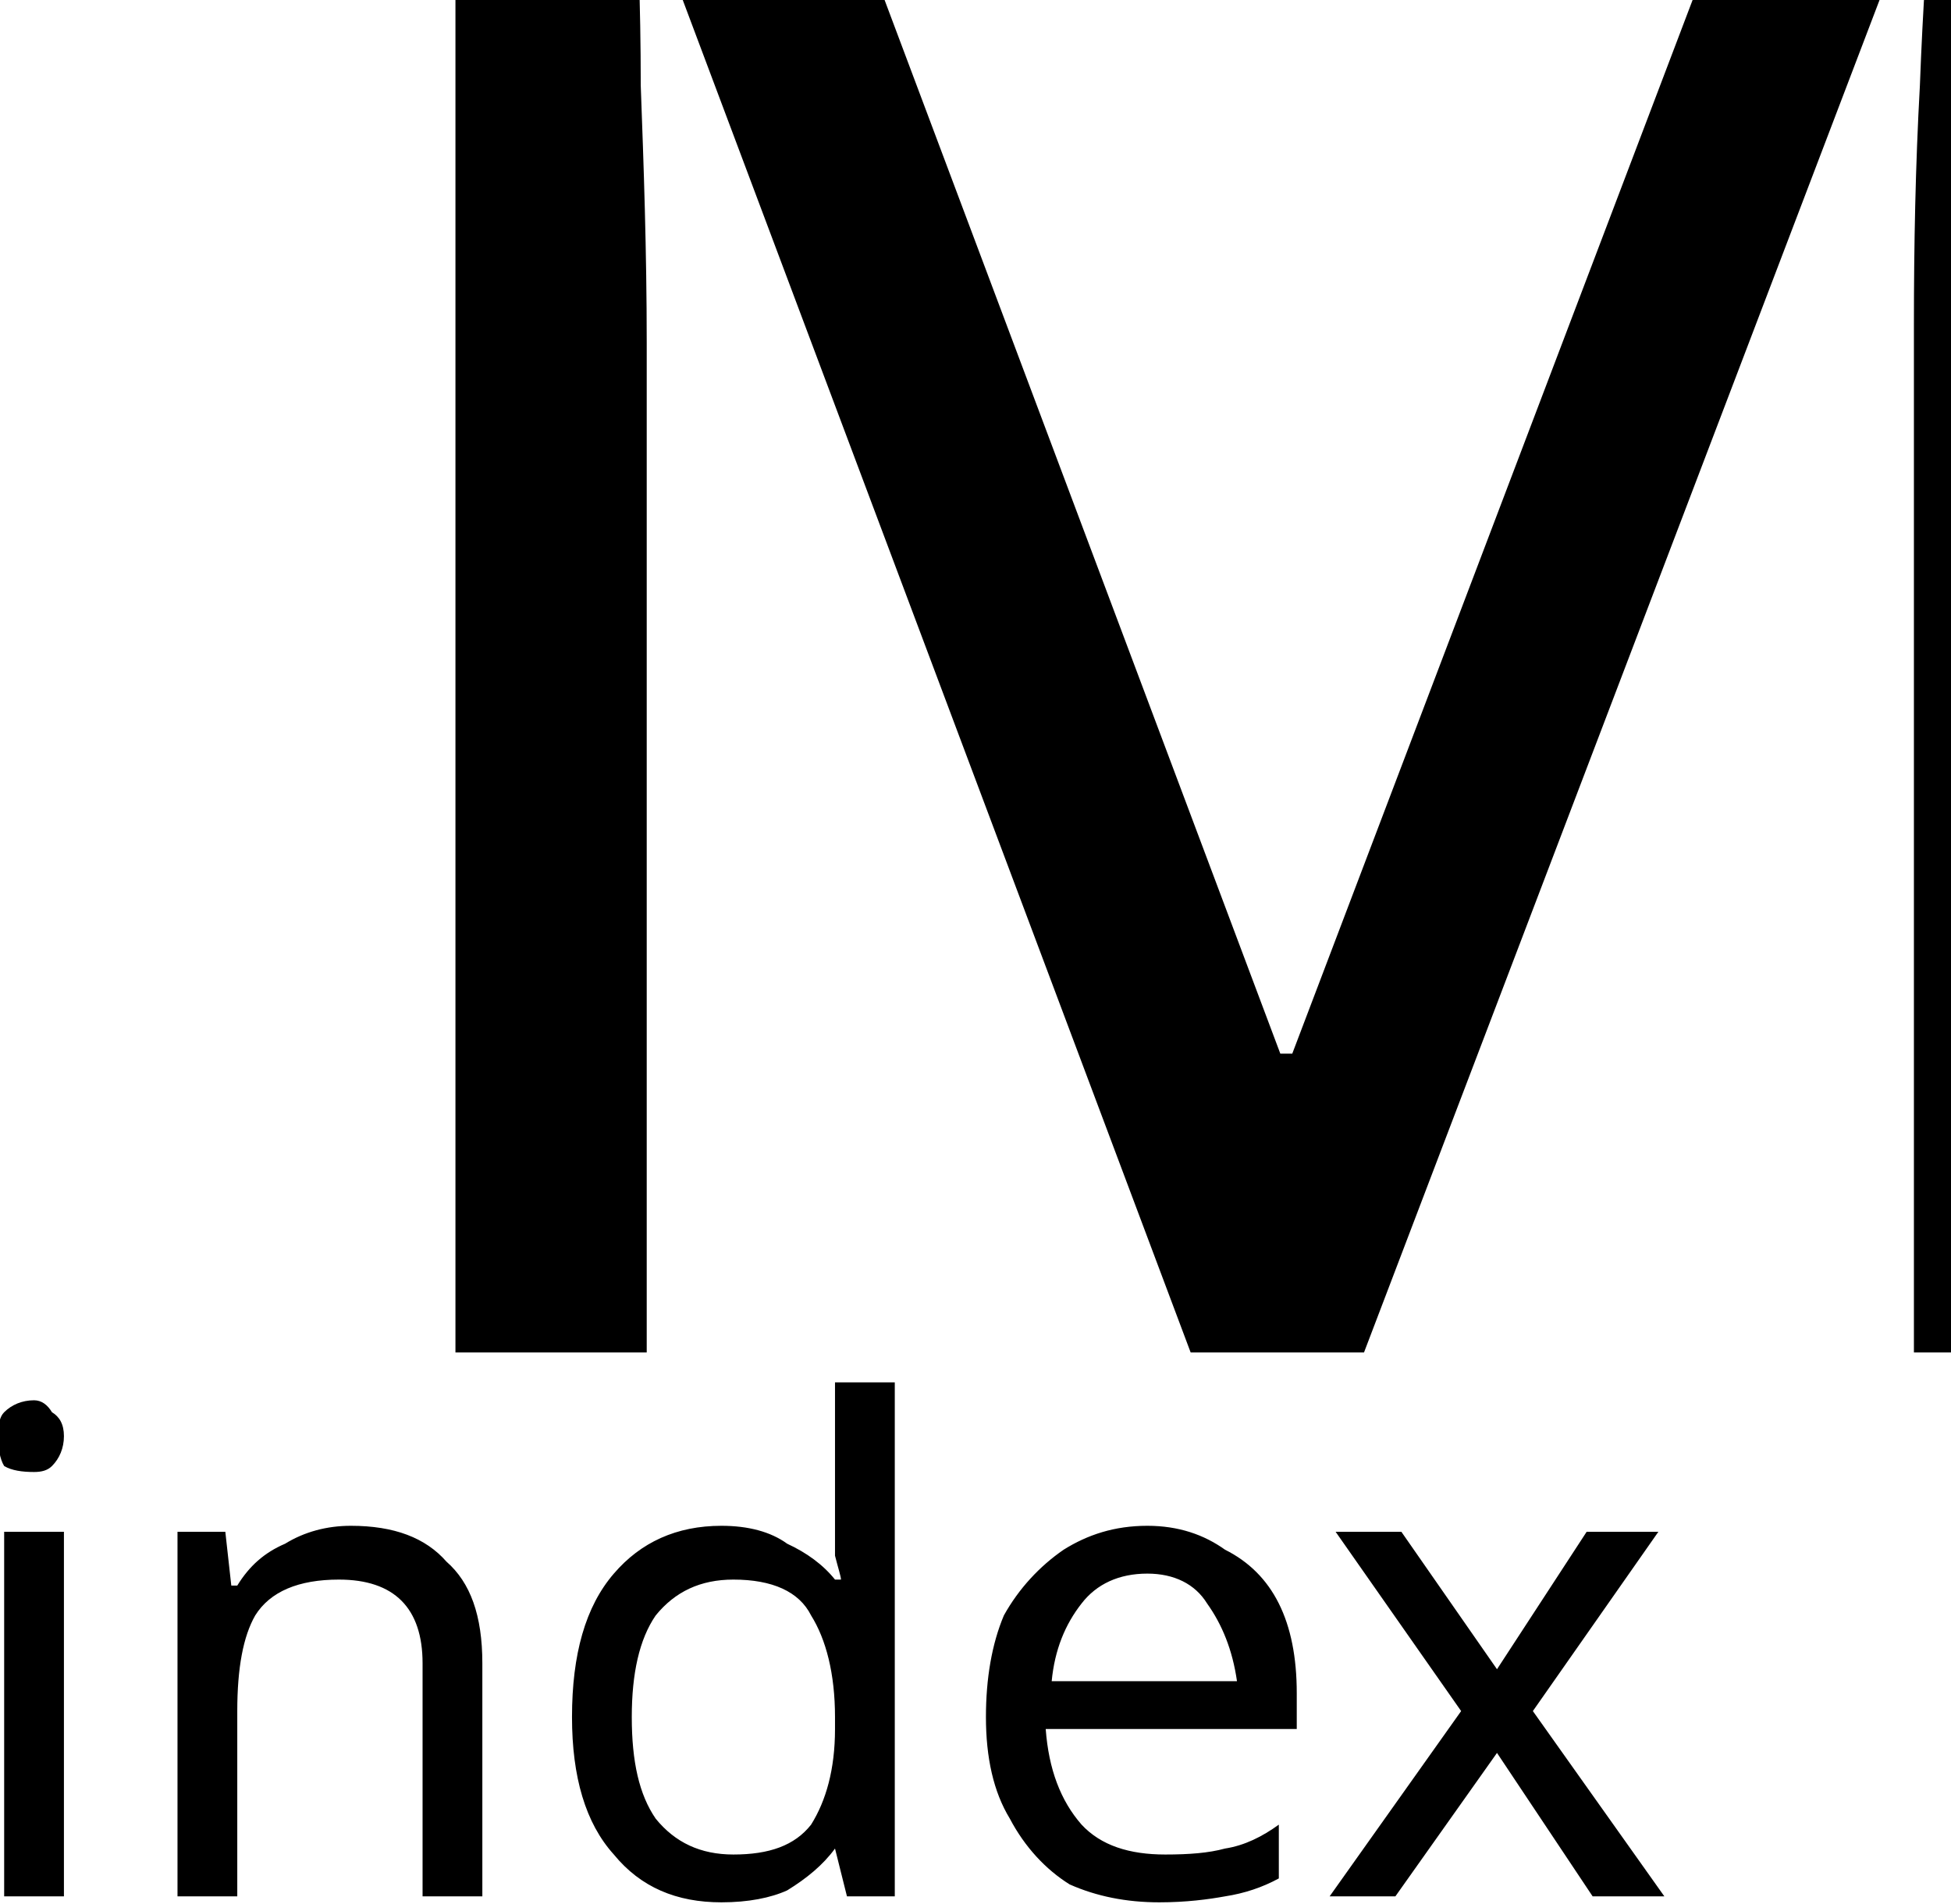
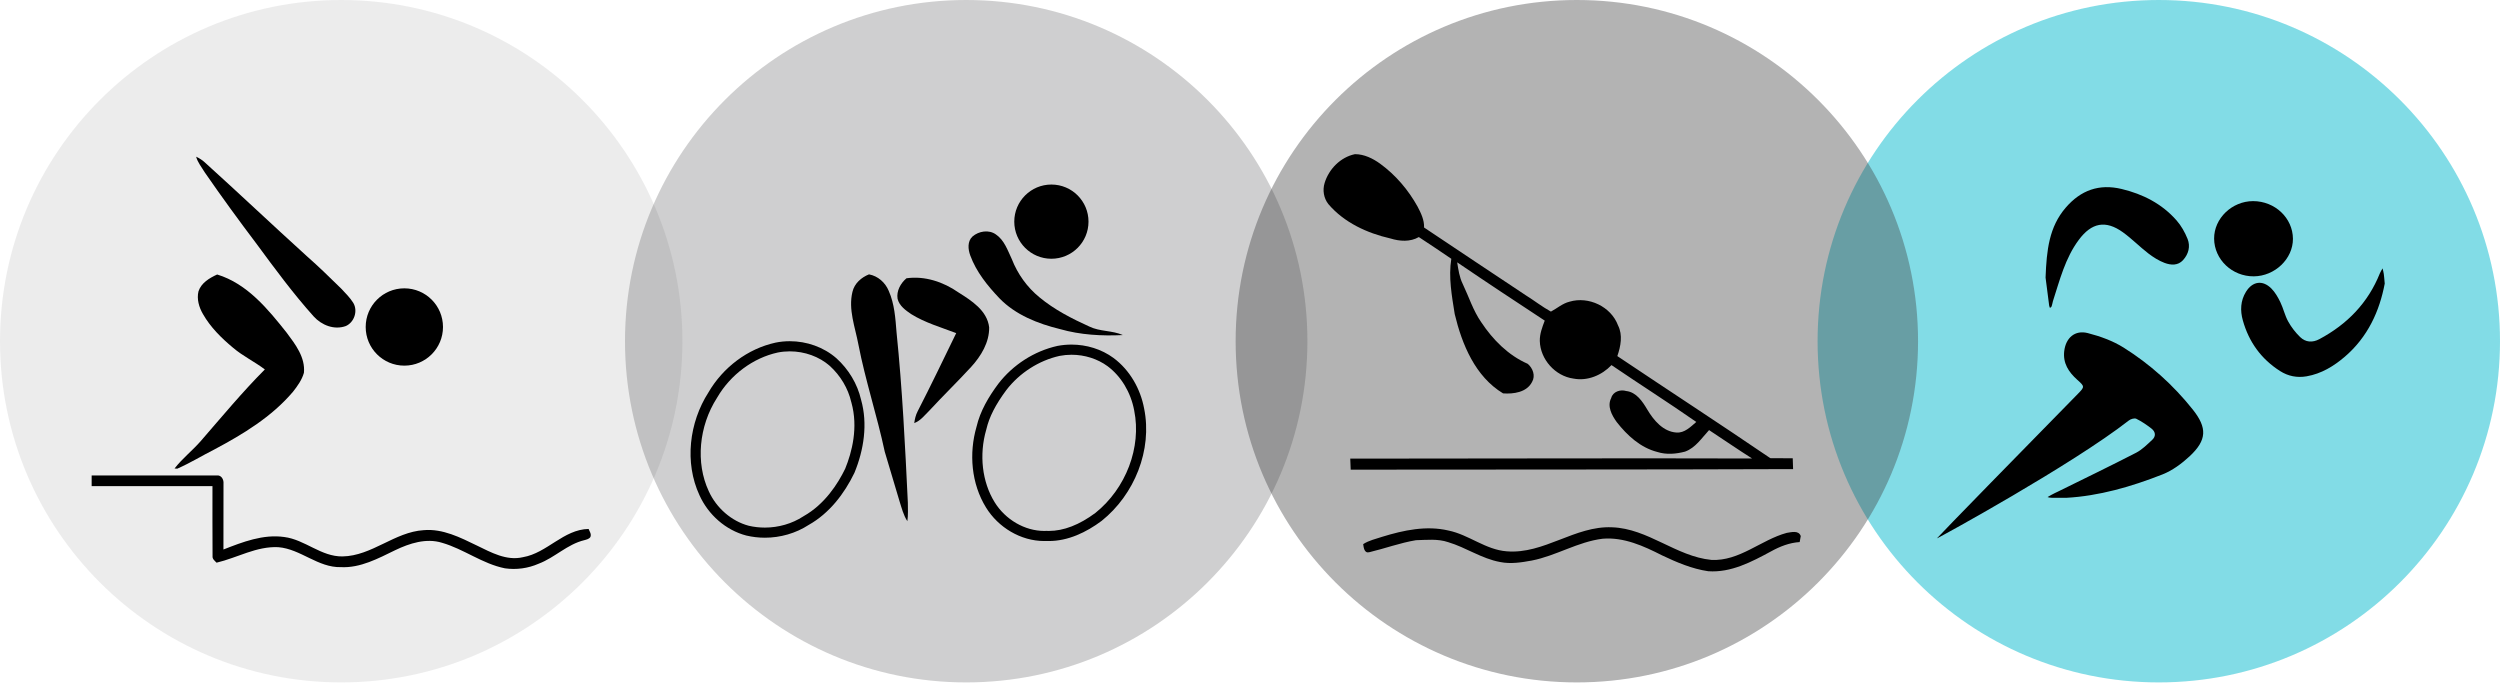
- <svg xmlns="http://www.w3.org/2000/svg" width="5.1mm" height="4.976mm" viewBox="0 0 5.1 4.976" version="1.1" id="svg8">
-   <defs id="defs2" />
-   <g id="layer1" transform="translate(-67.70788,-74.94473)">
-     <text xml:space="preserve" style="font-style:normal;font-variant:normal;font-weight:normal;font-stretch:normal;font-size:6.11px;line-height:1.25;font-family:sans-serif;-inkscape-font-specification:'sans-serif, Normal';font-variant-ligatures:normal;font-variant-caps:normal;font-variant-numeric:normal;text-align:start;letter-spacing:0px;word-spacing:0px;writing-mode:lr-tb;text-anchor:start;fill:#000000;fill-opacity:1;stroke:none;stroke-width:0.382" x="68.306" y="78.483" id="text817">
-       <tspan x="68.306" y="78.483" style="font-style:normal;font-variant:normal;font-weight:normal;font-stretch:normal;font-size:6.11px;font-family:'Courier 10 Pitch';-inkscape-font-specification:'Courier 10 Pitch, Normal';font-variant-ligatures:normal;font-variant-caps:normal;font-variant-numeric:normal;font-feature-settings:normal;text-align:start;writing-mode:lr-tb;text-anchor:start;stroke-width:0.382" id="tspan819">M</tspan>
-     </text>
-     <text xml:space="preserve" style="font-style:normal;font-variant:normal;font-weight:normal;font-stretch:normal;font-size:1.764px;line-height:1.25;font-family:'Courier 10 Pitch';-inkscape-font-specification:'Courier 10 Pitch, Normal';font-variant-ligatures:normal;font-variant-caps:normal;font-variant-numeric:normal;font-feature-settings:normal;text-align:start;letter-spacing:0px;word-spacing:0px;writing-mode:lr-tb;text-anchor:start;fill:#000000;fill-opacity:1;stroke:none;stroke-width:0.265" x="67.563" y="79.9" id="text825">
-       <tspan id="tspan823" x="67.563" y="79.9" style="font-style:normal;font-variant:normal;font-weight:normal;font-stretch:normal;font-size:1.764px;font-family:'Courier 10 Pitch';-inkscape-font-specification:'Courier 10 Pitch, Normal';font-variant-ligatures:normal;font-variant-caps:normal;font-variant-numeric:normal;font-feature-settings:normal;text-align:start;writing-mode:lr-tb;text-anchor:start;stroke-width:0.265">index</tspan>
-     </text>
+ <svg xmlns="http://www.w3.org/2000/svg" version="1.1" id="Layer_1" x="0px" y="0px" width="262.656px" height="71.696px" viewBox="68.672 164.152 262.656 71.696" enable-background="new 68.672 164.152 262.656 71.696" xml:space="preserve">
+   <g>
+     <circle opacity="0.55" fill="#1CC0D1" enable-background="new    " cx="295.48" cy="200" r="35.848" />
+     <circle opacity="0.4" fill="#404042" enable-background="new    " cx="234.339" cy="200" r="35.848" />
+     <circle opacity="0.25" fill="#404042" enable-background="new    " cx="170.184" cy="200" r="35.848" />
+     <circle opacity="0.1" fill="#404042" enable-background="new    " cx="104.52" cy="200" r="35.848" />
+     <g>
+       <path d="M285.755,216.454c-0.603,0-1.057,0.007-1.51-0.003c-0.233-0.006-0.347-0.035-0.453-0.076c0,0,0.149-0.085,0.396-0.227    c0.234-0.135,0.487-0.242,0.731-0.364c2.729-1.349,5.468-2.669,8.172-4.062c0.63-0.326,1.165-0.865,1.694-1.356    c0.412-0.376,0.361-0.847-0.067-1.183c-0.503-0.39-1.034-0.754-1.604-1.035c-0.188-0.092-0.583,0.025-0.779,0.179    c-5.979,4.667-19.842,12.259-20.171,12.392c0.212-0.271,10.096-10.391,14.814-15.187c0.735-0.747,0.719-0.777-0.064-1.478    c-0.906-0.81-1.523-1.744-1.368-3.025c0.168-1.385,1.124-2.227,2.472-1.882c1.308,0.335,2.641,0.817,3.775,1.529    c2.771,1.742,5.199,3.92,7.247,6.491c1.545,1.938,1.504,3.224-0.326,4.927c-0.833,0.773-1.813,1.497-2.856,1.906    C292.568,215.295,289.175,216.268,285.755,216.454z" />
+       <path d="M283.584,193.315c0.107-2.904,0.379-5.323,2.111-7.339c1.587-1.845,3.518-2.536,5.883-1.969    c2.242,0.539,4.234,1.554,5.771,3.305c0.49,0.559,0.877,1.25,1.155,1.941c0.312,0.786,0.104,1.584-0.465,2.216    c-0.545,0.612-1.295,0.548-1.951,0.304c-0.61-0.227-1.188-0.598-1.712-0.998c-0.915-0.706-1.732-1.545-2.666-2.219    c-1.813-1.306-3.29-1.012-4.632,0.792c-1.437,1.93-1.998,4.22-2.72,6.444c-0.055,0.173-0.069,0.361-0.133,0.532    c-0.022,0.073-0.113,0.123-0.179,0.183c-0.026-0.083-0.071-0.162-0.083-0.247C283.82,195.145,283.678,194.03,283.584,193.315z" />
+       <path d="M319.217,193.947c-0.544,2.884-1.769,5.605-4.191,7.681c-1.17,1-2.461,1.788-4.012,2.06    c-1.004,0.174-1.945-0.012-2.799-0.557c-1.986-1.268-3.277-3.063-3.906-5.322c-0.289-1.027-0.25-2.061,0.332-3.002    c0.683-1.104,1.748-1.265,2.666-0.344c0.396,0.396,0.696,0.924,0.943,1.436c0.318,0.653,0.471,1.392,0.821,2.024    c0.329,0.598,0.768,1.165,1.26,1.642c0.576,0.554,1.291,0.609,2.026,0.215c2.923-1.563,5.104-3.802,6.348-6.908    c0.073-0.183,0.188-0.351,0.285-0.524c0.044,0.191,0.102,0.38,0.127,0.574C319.156,193.191,319.173,193.462,319.217,193.947z" />
+       <path d="M305.389,185.282c2.301,0.003,4.172,1.774,4.184,3.96c0.009,2.102-1.896,3.926-4.113,3.943    c-2.277,0.015-4.152-1.766-4.167-3.964C301.279,187.101,303.169,185.282,305.389,185.282z" />
+     </g>
+     <g>
+       <path d="M173.677,195.492c1.691,1.745,4.04,2.669,6.358,3.234c2.14,0.614,4.399,0.738,6.612,0.629    c-1.121-0.5-2.428-0.353-3.537-0.9c-1.842-0.835-3.667-1.771-5.231-3.068c-1.295-1.054-2.296-2.454-2.901-4.008    c-0.441-0.924-0.786-1.995-1.675-2.596c-0.738-0.532-1.801-0.353-2.46,0.218c-0.547,0.51-0.471,1.339-0.235,1.983    C171.24,192.715,172.423,194.174,173.677,195.492z" />
+       <path d="M162.866,199.082c-0.118-1.477-0.212-2.995-0.821-4.369c-0.362-0.877-1.133-1.563-2.074-1.736    c-0.813,0.327-1.527,0.947-1.736,1.83c-0.459,1.862,0.282,3.717,0.621,5.532c0.738,3.8,1.963,7.481,2.769,11.267    c0.506,1.733,1.039,3.457,1.548,5.19c0.229,0.722,0.412,1.472,0.827,2.115c0.094-0.644,0.056-1.298,0.053-1.94    C163.767,210.999,163.475,205.025,162.866,199.082z" />
+       <path d="M169.358,194.868c-1.571-1.097-3.525-1.753-5.45-1.479c-0.614,0.518-1.067,1.33-0.936,2.153    c0.183,0.742,0.839,1.21,1.439,1.616c1.459,0.906,3.128,1.383,4.723,1.992c-1.336,2.75-2.663,5.508-4.058,8.227    c-0.2,0.383-0.292,0.805-0.351,1.225c0.656-0.238,1.083-0.817,1.568-1.291c1.444-1.561,2.966-3.043,4.408-4.608    c1.038-1.136,1.918-2.577,1.895-4.16C172.385,196.77,170.735,195.736,169.358,194.868z" />
+       <path d="M156.552,201.795c-1.342-1.177-3.125-1.795-4.905-1.795c-0.497,0-0.995,0.048-1.483,0.147    c-2.96,0.645-5.543,2.625-7.059,5.229c-2.024,3.153-2.539,7.374-0.941,10.813c0.918,2.033,2.748,3.666,4.92,4.229    c0.638,0.15,1.291,0.227,1.947,0.227c1.621,0,3.243-0.459,4.605-1.344c2.162-1.216,3.739-3.267,4.805-5.474    c0.991-2.404,1.415-5.138,0.697-7.677C158.752,204.473,157.823,202.947,156.552,201.795z M157.47,213.395    c-0.771,1.592-2.154,3.74-4.355,4.979l-0.029,0.019l-0.029,0.018c-1.162,0.757-2.592,1.171-4.025,1.171    c-0.573,0-1.142-0.063-1.691-0.192c-1.795-0.47-3.408-1.861-4.205-3.633l-0.003-0.006l-0.003-0.006    c-1.383-2.973-1.039-6.814,0.871-9.792l0.012-0.021l0.012-0.019c1.395-2.394,3.77-4.158,6.358-4.724    c0.412-0.082,0.839-0.123,1.266-0.123c1.563,0,3.093,0.553,4.198,1.523c1.131,1.026,1.931,2.377,2.258,3.799l0.009,0.023    l0.006,0.025C158.859,209.066,158.176,211.664,157.47,213.395z" />
+       <path d="M188.877,207.074c-0.388-2.077-1.503-4.037-3.21-5.309c-1.268-0.934-2.845-1.41-4.419-1.41    c-0.495,0-0.989,0.047-1.472,0.138c-2.463,0.548-4.69,1.994-6.224,3.986c-1.009,1.356-1.9,2.854-2.286,4.518    c-0.809,2.799-0.55,5.968,0.998,8.473c1.285,2.092,3.643,3.524,6.12,3.524c0.076,0,0.155-0.003,0.232-0.003    c0.079,0,0.162,0.003,0.244,0.003c2.033,0,3.942-0.915,5.547-2.113C187.854,216.128,189.76,211.438,188.877,207.074z     M183.758,218.041c-1.687,1.253-3.334,1.893-4.896,1.893c-0.07,0-0.136,0-0.206-0.006h-0.038h-0.038    c-0.065,0.006-0.13,0.006-0.194,0.006c-2.042,0-4.087-1.187-5.217-3.021c-1.315-2.128-1.646-4.977-0.88-7.618l0.009-0.026    l0.006-0.029c0.297-1.276,0.962-2.58,2.098-4.11c1.386-1.801,3.425-3.106,5.591-3.587c0.412-0.079,0.833-0.12,1.257-0.12    c1.386,0,2.733,0.431,3.783,1.2c1.428,1.064,2.445,2.757,2.799,4.648l0.003,0.01v0.009    C188.613,211.141,186.977,215.46,183.758,218.041z" />
+       <path d="M179.132,183.54c2.157,0,3.901,1.745,3.901,3.898c0,2.154-1.744,3.899-3.901,3.899c-2.15,0-3.898-1.745-3.898-3.899    C175.234,185.285,176.982,183.54,179.132,183.54z" />
+     </g>
+     <g>
+       <path d="M254.665,212.288c-5.323-3.625-10.723-7.136-16.072-10.724c0.354-1.028,0.59-2.209,0.071-3.229    c-0.735-1.975-3.093-3.084-5.095-2.486c-0.734,0.18-1.307,0.7-1.953,1.041c-0.918-0.503-1.744-1.156-2.633-1.709    c-3.563-2.378-7.143-4.737-10.696-7.127c0.032-0.791-0.324-1.513-0.681-2.195c-0.974-1.756-2.307-3.324-3.934-4.508    c-0.77-0.556-1.675-1-2.643-1.003c-1.516,0.312-2.742,1.565-3.188,3.024c-0.234,0.751-0.098,1.598,0.389,2.219    c1.656,1.945,4.078,3.058,6.529,3.616c0.969,0.301,2.07,0.38,2.978-0.149c1.14,0.759,2.29,1.503,3.413,2.283    c-0.31,1.936,0.054,3.893,0.358,5.806c0.763,3.187,2.154,6.57,5.082,8.335c1.106,0.076,2.483-0.105,3.043-1.201    c0.382-0.649,0.082-1.461-0.462-1.908c-2.033-0.887-3.658-2.53-4.869-4.358c-0.859-1.232-1.308-2.68-1.949-4.024    c-0.354-0.713-0.461-1.504-0.586-2.278c3.047,2.072,6.121,4.1,9.199,6.124c-0.26,0.686-0.533,1.392-0.519,2.136    c0.047,1.931,1.62,3.696,3.54,3.955c1.469,0.285,2.982-0.354,3.992-1.418c2.957,2.012,5.979,3.932,8.91,5.973    c-0.595,0.51-1.232,1.175-2.084,1.113c-1.395-0.092-2.39-1.281-3.054-2.398c-0.51-0.854-1.151-1.846-2.229-1.965    c-0.615-0.191-1.401,0.066-1.574,0.74c-0.45,0.865,0.07,1.815,0.582,2.524c1.095,1.399,2.498,2.692,4.264,3.14    c0.947,0.303,1.967,0.213,2.913-0.037c1.106-0.4,1.757-1.438,2.524-2.261c1.51,0.988,2.995,2.019,4.52,2.983    c-14.07-0.045-28.145,0.018-42.218,0.015c0.015,0.386,0.028,0.771,0.047,1.159c15.495-0.021,30.99,0,46.479-0.059    c-0.012-0.381-0.022-0.76-0.039-1.14C256.236,212.285,255.45,212.307,254.665,212.288z" />
+       <path d="M256.391,220.137c-2.711,0.737-4.968,2.991-7.917,2.84c-3.719-0.369-6.654-3.299-10.434-3.426    c-3.896-0.178-7.159,2.848-11.068,2.524c-2.223-0.165-3.981-1.748-6.128-2.185c-2.321-0.547-4.717-0.029-6.946,0.656    c-0.68,0.227-1.396,0.379-2.006,0.773c0.047,0.365,0.119,0.994,0.649,0.848c1.636-0.389,3.228-0.982,4.896-1.26    c1.125-0.029,2.293-0.164,3.381,0.205c1.875,0.558,3.521,1.736,5.465,2.088c1.104,0.225,2.232,0.044,3.324-0.156    c2.562-0.5,4.836-1.973,7.442-2.292c2.222-0.187,4.306,0.763,6.234,1.744c1.548,0.735,3.147,1.419,4.858,1.671    c2.393,0.172,4.571-0.99,6.61-2.091c0.93-0.513,1.928-0.907,2.999-0.972c0.038-0.209,0.076-0.422,0.114-0.631    C257.646,219.839,256.878,220.068,256.391,220.137z" />
+     </g>
+     <g>
+       <path d="M95.649,189.802c1.909,2.592,3.822,5.19,5.976,7.592c0.836,0.924,2.16,1.453,3.375,1.015    c0.889-0.389,1.292-1.583,0.795-2.425c-0.345-0.562-0.824-1.023-1.271-1.506c-1.186-1.159-2.371-2.322-3.619-3.416    c-3.602-3.264-7.13-6.609-10.734-9.866c-0.265-0.244-0.57-0.427-0.892-0.583c0.159,0.612,0.583,1.106,0.9,1.642    C91.944,184.812,93.774,187.321,95.649,189.802z" />
+       <path d="M91.217,211.361c3.007-1.602,6.003-3.416,8.233-6.045c0.477-0.604,0.941-1.25,1.153-1.998    c0.158-1.621-0.9-2.988-1.813-4.213c-1.975-2.486-4.146-5.152-7.304-6.114c-0.803,0.371-1.665,0.874-1.96,1.766    c-0.199,0.815,0.054,1.68,0.469,2.39c0.785,1.383,1.936,2.519,3.151,3.531c1.032,0.883,2.274,1.471,3.351,2.288    c-2.374,2.384-4.52,4.978-6.726,7.517c-0.874,1.006-1.942,1.832-2.761,2.89l0.286,0.019    C88.646,212.801,89.905,212.025,91.217,211.361z" />
+       <path d="M130.511,219.725c-2.637,0.047-4.361,2.532-6.892,2.965c-1.73,0.412-3.357-0.502-4.857-1.229    c-1.739-0.842-3.578-1.783-5.573-1.609c-3.063,0.188-5.438,2.705-8.533,2.76c-2.242,0.035-3.949-1.768-6.123-2.041    c-2.213-0.315-4.364,0.523-6.386,1.313c0.009-2.311,0.006-4.617,0.006-6.927c0.041-0.412-0.221-0.906-0.694-0.851    c-4.387,0.008-8.774,0.002-13.158,0.002v1.115c4.23,0,8.462,0,12.693,0c0.009,2.448-0.015,4.895,0.009,7.342    c-0.038,0.313,0.227,0.506,0.424,0.703c2.169-0.512,4.196-1.744,6.491-1.627c2.345,0.193,4.166,2.158,6.564,2.096    c2.06,0.104,3.922-0.916,5.714-1.783c1.507-0.721,3.252-1.292,4.914-0.777c2.295,0.659,4.252,2.213,6.612,2.684    c1.194,0.172,2.434,0.004,3.539-0.482c1.695-0.641,3.014-2.047,4.8-2.475c0.232-0.066,0.494-0.113,0.639-0.332    C130.828,220.262,130.619,219.991,130.511,219.725z" />
+       <circle cx="111.153" cy="198.506" r="4.061" />
+     </g>
  </g>
</svg>
